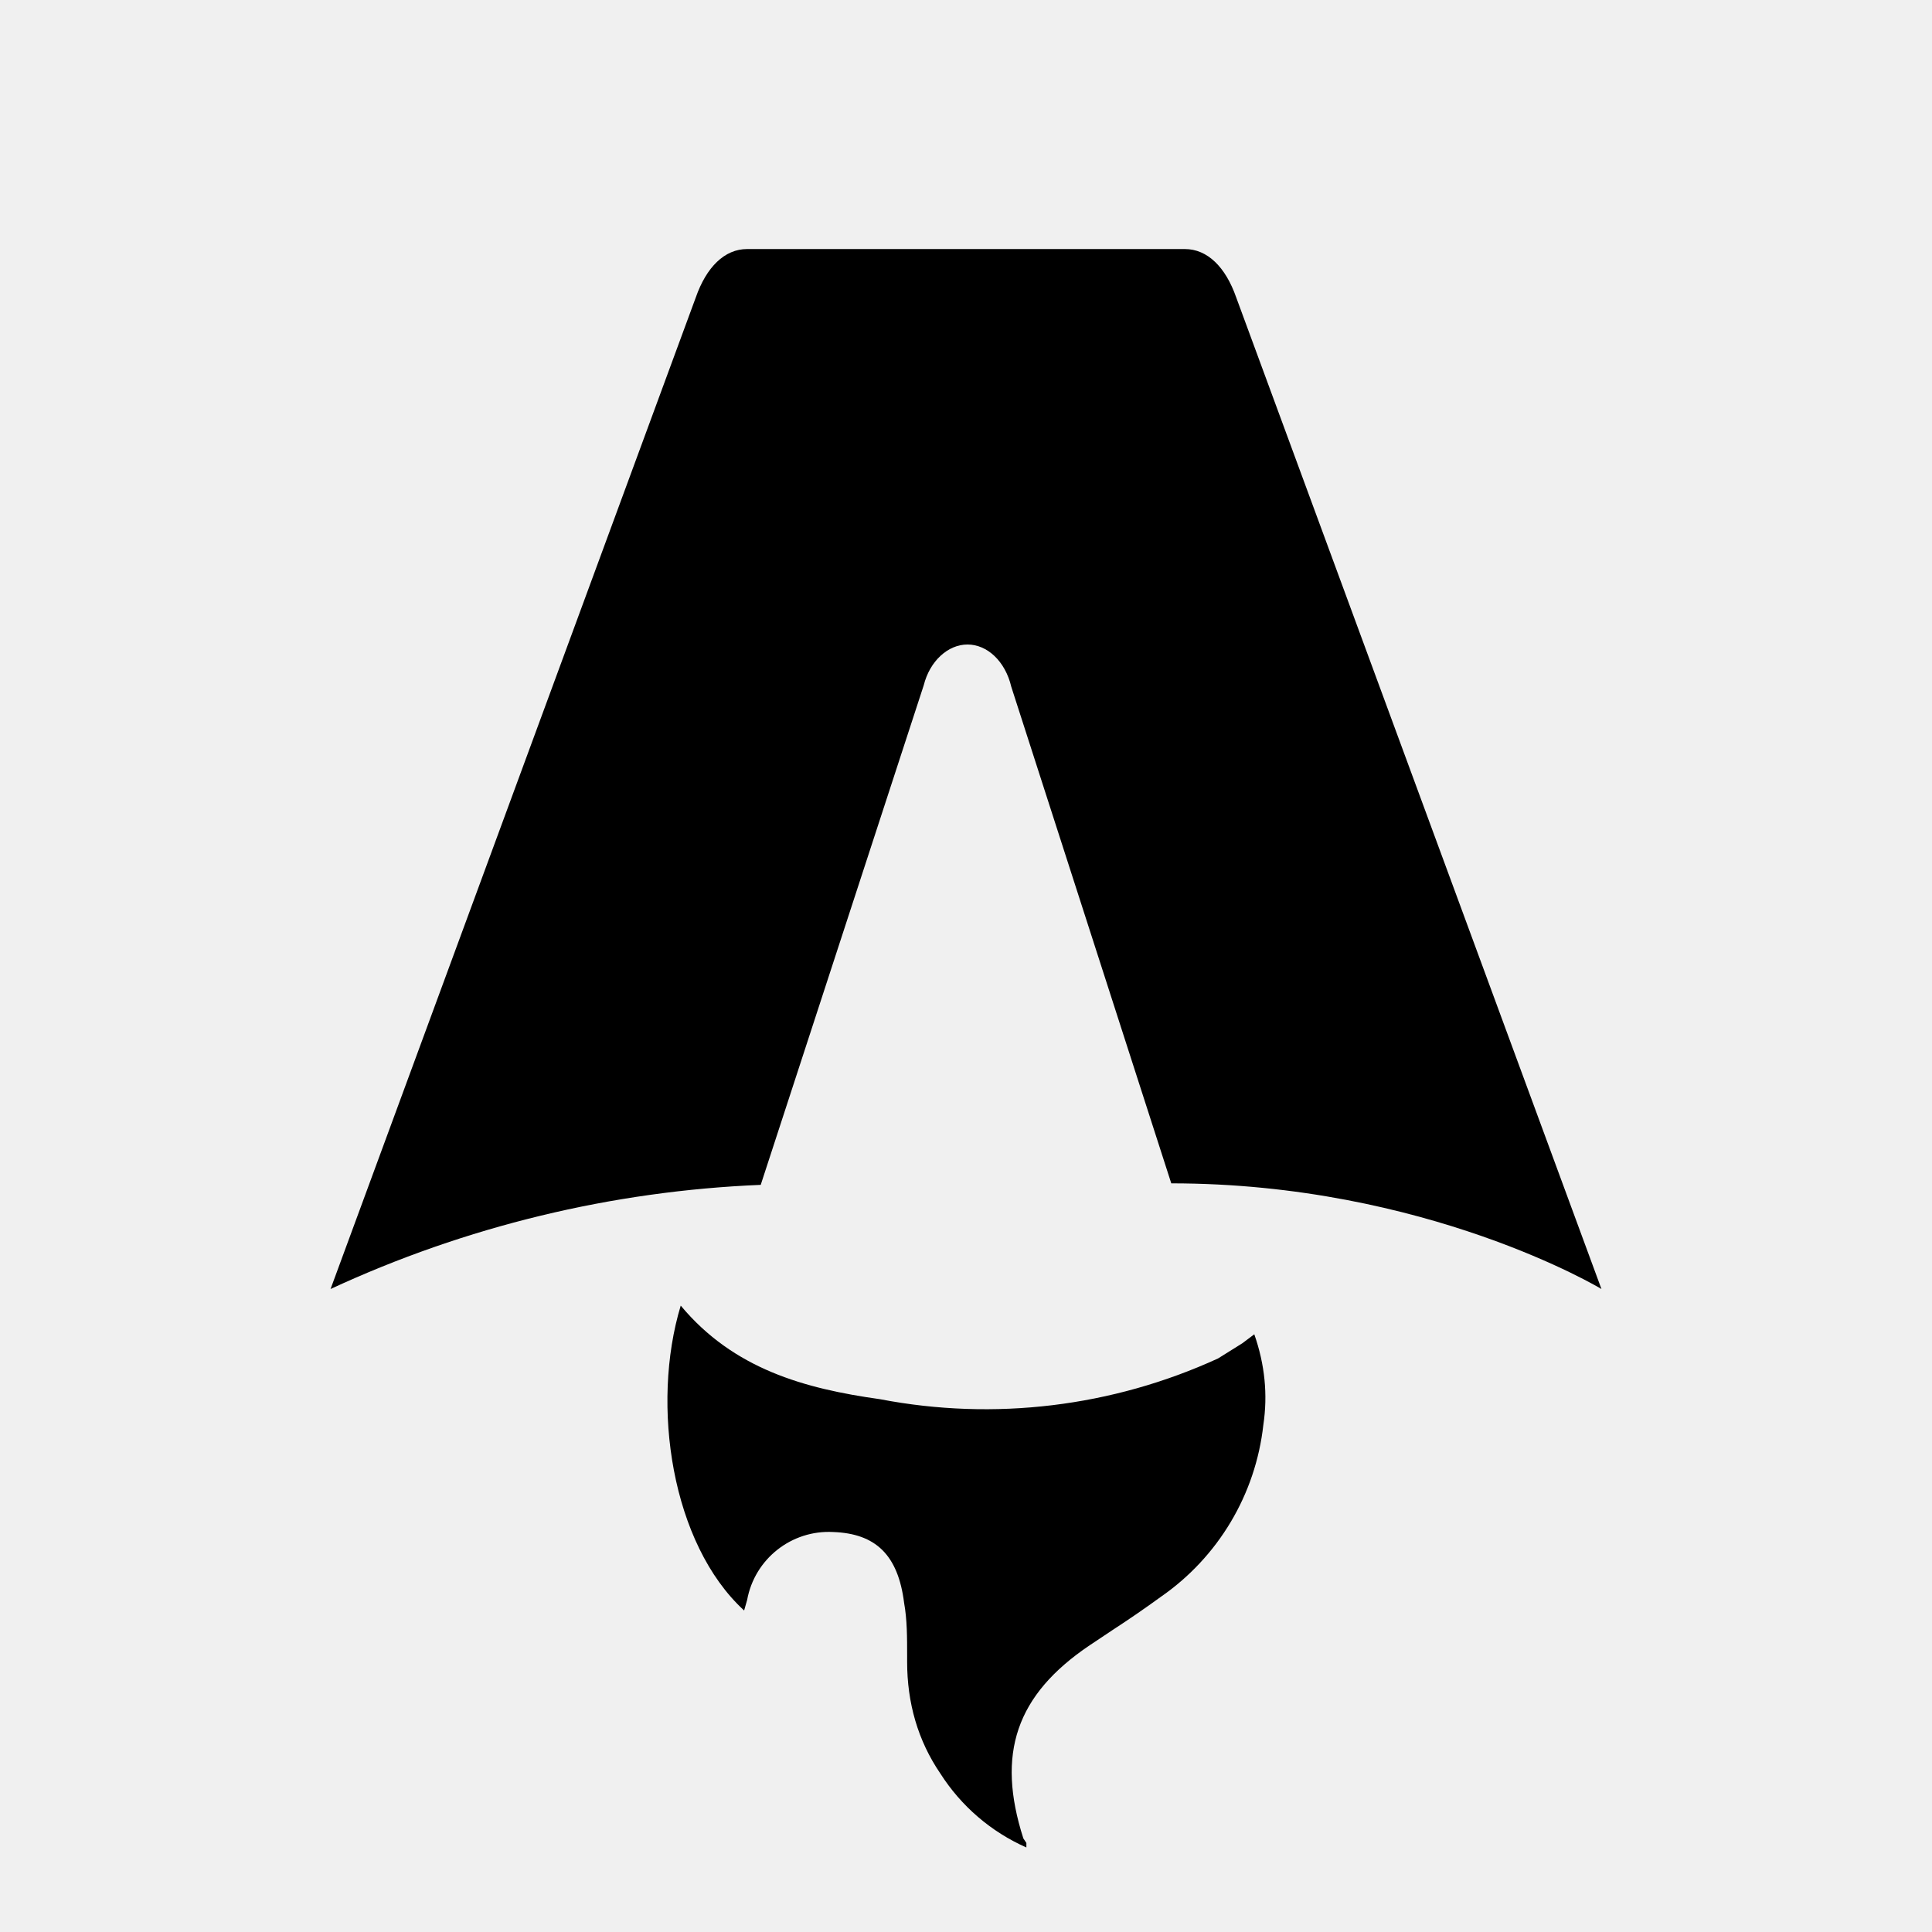
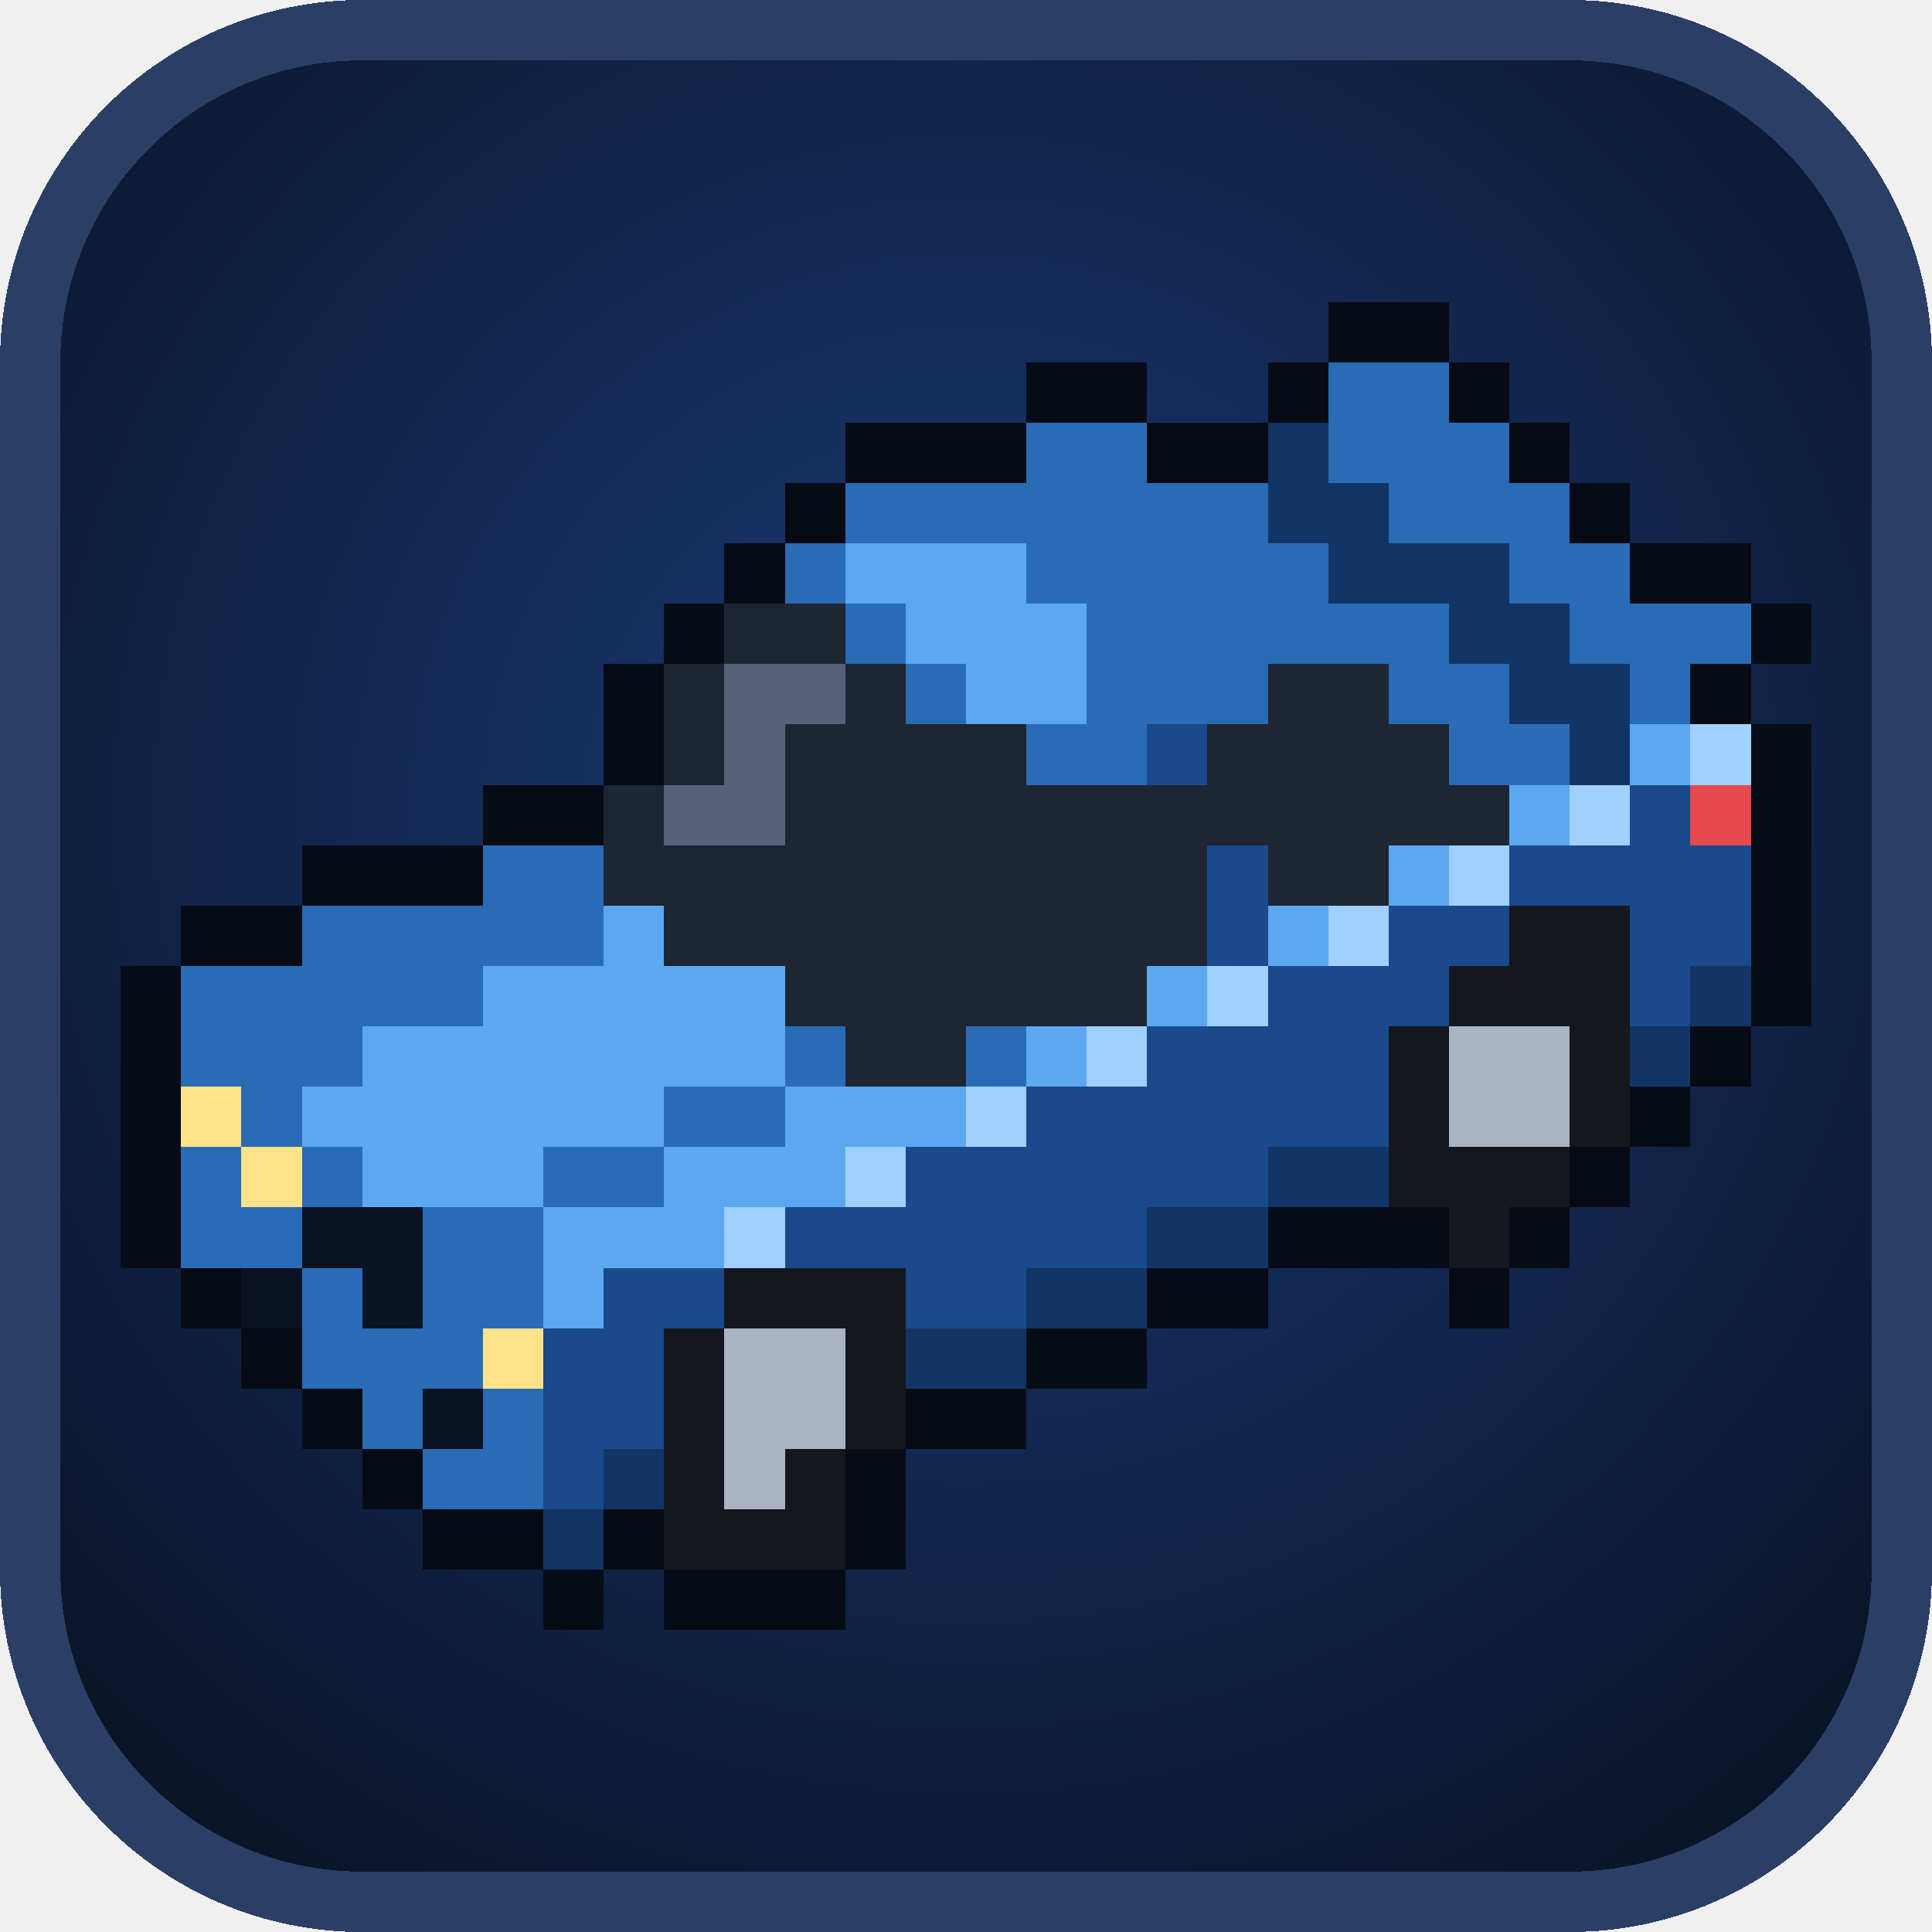
- <svg xmlns="http://www.w3.org/2000/svg" fill="none" viewBox="0 0 128 128">
-   <path d="M50.4 78.5a75.1 75.1 0 0 0-28.5 6.9l24.2-65.7c.7-2 1.9-3.2 3.4-3.2h29c1.5 0 2.7 1.2 3.4 3.2l24.2 65.7s-11.6-7-28.5-7L67 45.5c-.4-1.7-1.6-2.8-2.9-2.8-1.3 0-2.5 1.1-2.9 2.7L50.4 78.5Zm-1.1 28.2Zm-4.2-20.2c-2 6.6-.6 15.8 4.2 20.2a17.5 17.5 0 0 1 .2-.7 5.5 5.5 0 0 1 5.7-4.5c2.8.1 4.3 1.5 4.7 4.7.2 1.1.2 2.3.2 3.5v.4c0 2.7.7 5.2 2.2 7.4a13 13 0 0 0 5.7 4.9v-.3l-.2-.3c-1.8-5.6-.5-9.5 4.4-12.8l1.5-1a73 73 0 0 0 3.2-2.2 16 16 0 0 0 6.8-11.4c.3-2 .1-4-.6-6l-.8.6-1.6 1a37 37 0 0 1-22.4 2.7c-5-.7-9.7-2-13.2-6.2Z" />
-   <style>
-         path { fill: #000; }
-         @media (prefers-color-scheme: dark) {
-             path { fill: #FFF; }
-         }
-     </style>
+ <svg xmlns="http://www.w3.org/2000/svg" viewBox="0 0 32 32" shape-rendering="crispEdges">
+   <defs>
+     <radialGradient id="glow" cx="50%" cy="42%" r="65%">
+       <stop offset="0" stop-color="#1B3A78" />
+       <stop offset="1" stop-color="#0A1428" />
+     </radialGradient>
+   </defs>
+   <rect width="32" height="32" rx="6" fill="url(#glow)" />
+   <rect x="0.5" y="0.5" width="31" height="31" rx="5.5" fill="none" stroke="#2B3F66" stroke-width="1" />
+   <rect x="22" y="5" width="2" height="1" fill="#070B16" />
+   <rect x="17" y="6" width="2" height="1" fill="#070B16" />
+   <rect x="21" y="6" width="1" height="1" fill="#070B16" />
+   <rect x="22" y="6" width="2" height="1" fill="#2A6BB5" />
+   <rect x="24" y="6" width="1" height="1" fill="#070B16" />
+   <rect x="14" y="7" width="3" height="1" fill="#070B16" />
+   <rect x="17" y="7" width="2" height="1" fill="#2A6BB5" />
+   <rect x="19" y="7" width="2" height="1" fill="#070B16" />
+   <rect x="21" y="7" width="1" height="1" fill="#123566" />
+   <rect x="22" y="7" width="3" height="1" fill="#2A6BB5" />
+   <rect x="25" y="7" width="1" height="1" fill="#070B16" />
+   <rect x="13" y="8" width="1" height="1" fill="#070B16" />
+   <rect x="14" y="8" width="7" height="1" fill="#2A6BB5" />
+   <rect x="21" y="8" width="2" height="1" fill="#123566" />
+   <rect x="23" y="8" width="3" height="1" fill="#2A6BB5" />
+   <rect x="26" y="8" width="1" height="1" fill="#070B16" />
+   <rect x="12" y="9" width="1" height="1" fill="#070B16" />
+   <rect x="13" y="9" width="1" height="1" fill="#2A6BB5" />
+   <rect x="14" y="9" width="3" height="1" fill="#5CA8F0" />
+   <rect x="17" y="9" width="5" height="1" fill="#2A6BB5" />
+   <rect x="22" y="9" width="3" height="1" fill="#123566" />
+   <rect x="25" y="9" width="2" height="1" fill="#2A6BB5" />
+   <rect x="27" y="9" width="2" height="1" fill="#070B16" />
+   <rect x="11" y="10" width="1" height="1" fill="#070B16" />
+   <rect x="12" y="10" width="2" height="1" fill="#1E2533" />
+   <rect x="14" y="10" width="1" height="1" fill="#2A6BB5" />
+   <rect x="15" y="10" width="3" height="1" fill="#5CA8F0" />
+   <rect x="18" y="10" width="6" height="1" fill="#2A6BB5" />
+   <rect x="24" y="10" width="2" height="1" fill="#123566" />
+   <rect x="26" y="10" width="3" height="1" fill="#2A6BB5" />
+   <rect x="29" y="10" width="1" height="1" fill="#070B16" />
+   <rect x="10" y="11" width="1" height="1" fill="#070B16" />
+   <rect x="11" y="11" width="1" height="1" fill="#1E2533" />
+   <rect x="12" y="11" width="2" height="1" fill="#56627A" />
+   <rect x="14" y="11" width="1" height="1" fill="#1E2533" />
+   <rect x="15" y="11" width="1" height="1" fill="#2A6BB5" />
+   <rect x="16" y="11" width="2" height="1" fill="#5CA8F0" />
+   <rect x="18" y="11" width="3" height="1" fill="#2A6BB5" />
+   <rect x="21" y="11" width="2" height="1" fill="#1E2533" />
+   <rect x="23" y="11" width="2" height="1" fill="#2A6BB5" />
+   <rect x="25" y="11" width="2" height="1" fill="#123566" />
+   <rect x="27" y="11" width="1" height="1" fill="#2A6BB5" />
+   <rect x="28" y="11" width="1" height="1" fill="#070B16" />
+   <rect x="10" y="12" width="1" height="1" fill="#070B16" />
+   <rect x="11" y="12" width="1" height="1" fill="#1E2533" />
+   <rect x="12" y="12" width="1" height="1" fill="#56627A" />
+   <rect x="13" y="12" width="4" height="1" fill="#1E2533" />
+   <rect x="17" y="12" width="2" height="1" fill="#2A6BB5" />
+   <rect x="19" y="12" width="1" height="1" fill="#1A4A8C" />
+   <rect x="20" y="12" width="4" height="1" fill="#1E2533" />
+   <rect x="24" y="12" width="2" height="1" fill="#2A6BB5" />
+   <rect x="26" y="12" width="1" height="1" fill="#123566" />
+   <rect x="27" y="12" width="1" height="1" fill="#5CA8F0" />
+   <rect x="28" y="12" width="1" height="1" fill="#9FD0FF" />
+   <rect x="29" y="12" width="1" height="1" fill="#070B16" />
+   <rect x="8" y="13" width="2" height="1" fill="#070B16" />
+   <rect x="10" y="13" width="1" height="1" fill="#1E2533" />
+   <rect x="11" y="13" width="2" height="1" fill="#56627A" />
+   <rect x="13" y="13" width="12" height="1" fill="#1E2533" />
+   <rect x="25" y="13" width="1" height="1" fill="#5CA8F0" />
+   <rect x="26" y="13" width="1" height="1" fill="#9FD0FF" />
+   <rect x="27" y="13" width="1" height="1" fill="#1A4A8C" />
+   <rect x="28" y="13" width="1" height="1" fill="#E5484D" />
+   <rect x="29" y="13" width="1" height="1" fill="#070B16" />
+   <rect x="5" y="14" width="3" height="1" fill="#070B16" />
+   <rect x="8" y="14" width="2" height="1" fill="#2A6BB5" />
+   <rect x="10" y="14" width="10" height="1" fill="#1E2533" />
+   <rect x="20" y="14" width="1" height="1" fill="#1A4A8C" />
+   <rect x="21" y="14" width="2" height="1" fill="#1E2533" />
+   <rect x="23" y="14" width="1" height="1" fill="#5CA8F0" />
+   <rect x="24" y="14" width="1" height="1" fill="#9FD0FF" />
+   <rect x="25" y="14" width="4" height="1" fill="#1A4A8C" />
+   <rect x="29" y="14" width="1" height="1" fill="#070B16" />
+   <rect x="3" y="15" width="2" height="1" fill="#070B16" />
+   <rect x="5" y="15" width="5" height="1" fill="#2A6BB5" />
+   <rect x="10" y="15" width="1" height="1" fill="#5CA8F0" />
+   <rect x="11" y="15" width="9" height="1" fill="#1E2533" />
+   <rect x="20" y="15" width="1" height="1" fill="#1A4A8C" />
+   <rect x="21" y="15" width="1" height="1" fill="#5CA8F0" />
+   <rect x="22" y="15" width="1" height="1" fill="#9FD0FF" />
+   <rect x="23" y="15" width="2" height="1" fill="#1A4A8C" />
+   <rect x="25" y="15" width="2" height="1" fill="#14171E" />
+   <rect x="27" y="15" width="2" height="1" fill="#1A4A8C" />
+   <rect x="29" y="15" width="1" height="1" fill="#070B16" />
+   <rect x="2" y="16" width="1" height="1" fill="#070B16" />
+   <rect x="3" y="16" width="5" height="1" fill="#2A6BB5" />
+   <rect x="8" y="16" width="5" height="1" fill="#5CA8F0" />
+   <rect x="13" y="16" width="6" height="1" fill="#1E2533" />
+   <rect x="19" y="16" width="1" height="1" fill="#5CA8F0" />
+   <rect x="20" y="16" width="1" height="1" fill="#9FD0FF" />
+   <rect x="21" y="16" width="3" height="1" fill="#1A4A8C" />
+   <rect x="24" y="16" width="3" height="1" fill="#14171E" />
+   <rect x="27" y="16" width="1" height="1" fill="#1A4A8C" />
+   <rect x="28" y="16" width="1" height="1" fill="#123566" />
+   <rect x="29" y="16" width="1" height="1" fill="#070B16" />
+   <rect x="2" y="17" width="1" height="1" fill="#070B16" />
+   <rect x="3" y="17" width="3" height="1" fill="#2A6BB5" />
+   <rect x="6" y="17" width="7" height="1" fill="#5CA8F0" />
+   <rect x="13" y="17" width="1" height="1" fill="#2A6BB5" />
+   <rect x="14" y="17" width="2" height="1" fill="#1E2533" />
+   <rect x="16" y="17" width="1" height="1" fill="#2A6BB5" />
+   <rect x="17" y="17" width="1" height="1" fill="#5CA8F0" />
+   <rect x="18" y="17" width="1" height="1" fill="#9FD0FF" />
+   <rect x="19" y="17" width="4" height="1" fill="#1A4A8C" />
+   <rect x="23" y="17" width="1" height="1" fill="#14171E" />
+   <rect x="24" y="17" width="2" height="1" fill="#A9B3C4" />
+   <rect x="26" y="17" width="1" height="1" fill="#14171E" />
+   <rect x="27" y="17" width="1" height="1" fill="#123566" />
+   <rect x="28" y="17" width="1" height="1" fill="#070B16" />
+   <rect x="2" y="18" width="1" height="1" fill="#070B16" />
+   <rect x="3" y="18" width="1" height="1" fill="#FFE38A" />
+   <rect x="4" y="18" width="1" height="1" fill="#2A6BB5" />
+   <rect x="5" y="18" width="6" height="1" fill="#5CA8F0" />
+   <rect x="11" y="18" width="2" height="1" fill="#2A6BB5" />
+   <rect x="13" y="18" width="3" height="1" fill="#5CA8F0" />
+   <rect x="16" y="18" width="1" height="1" fill="#9FD0FF" />
+   <rect x="17" y="18" width="6" height="1" fill="#1A4A8C" />
+   <rect x="23" y="18" width="1" height="1" fill="#14171E" />
+   <rect x="24" y="18" width="2" height="1" fill="#A9B3C4" />
+   <rect x="26" y="18" width="1" height="1" fill="#14171E" />
+   <rect x="27" y="18" width="1" height="1" fill="#070B16" />
+   <rect x="2" y="19" width="1" height="1" fill="#070B16" />
+   <rect x="3" y="19" width="1" height="1" fill="#2A6BB5" />
+   <rect x="4" y="19" width="1" height="1" fill="#FFE38A" />
+   <rect x="5" y="19" width="1" height="1" fill="#2A6BB5" />
+   <rect x="6" y="19" width="3" height="1" fill="#5CA8F0" />
+   <rect x="9" y="19" width="2" height="1" fill="#2A6BB5" />
+   <rect x="11" y="19" width="3" height="1" fill="#5CA8F0" />
+   <rect x="14" y="19" width="1" height="1" fill="#9FD0FF" />
+   <rect x="15" y="19" width="6" height="1" fill="#1A4A8C" />
+   <rect x="21" y="19" width="2" height="1" fill="#123566" />
+   <rect x="23" y="19" width="3" height="1" fill="#14171E" />
+   <rect x="26" y="19" width="1" height="1" fill="#070B16" />
+   <rect x="2" y="20" width="1" height="1" fill="#070B16" />
+   <rect x="3" y="20" width="2" height="1" fill="#2A6BB5" />
+   <rect x="5" y="20" width="2" height="1" fill="#0B1222" />
+   <rect x="7" y="20" width="2" height="1" fill="#2A6BB5" />
+   <rect x="9" y="20" width="3" height="1" fill="#5CA8F0" />
+   <rect x="12" y="20" width="1" height="1" fill="#9FD0FF" />
+   <rect x="13" y="20" width="6" height="1" fill="#1A4A8C" />
+   <rect x="19" y="20" width="2" height="1" fill="#123566" />
+   <rect x="21" y="20" width="3" height="1" fill="#070B16" />
+   <rect x="24" y="20" width="1" height="1" fill="#14171E" />
+   <rect x="25" y="20" width="1" height="1" fill="#070B16" />
+   <rect x="3" y="21" width="1" height="1" fill="#070B16" />
+   <rect x="4" y="21" width="1" height="1" fill="#0B1222" />
+   <rect x="5" y="21" width="1" height="1" fill="#2A6BB5" />
+   <rect x="6" y="21" width="1" height="1" fill="#0B1222" />
+   <rect x="7" y="21" width="2" height="1" fill="#2A6BB5" />
+   <rect x="9" y="21" width="1" height="1" fill="#5CA8F0" />
+   <rect x="10" y="21" width="2" height="1" fill="#1A4A8C" />
+   <rect x="12" y="21" width="3" height="1" fill="#14171E" />
+   <rect x="15" y="21" width="2" height="1" fill="#1A4A8C" />
+   <rect x="17" y="21" width="2" height="1" fill="#123566" />
+   <rect x="19" y="21" width="2" height="1" fill="#070B16" />
+   <rect x="24" y="21" width="1" height="1" fill="#070B16" />
+   <rect x="4" y="22" width="1" height="1" fill="#070B16" />
+   <rect x="5" y="22" width="3" height="1" fill="#2A6BB5" />
+   <rect x="8" y="22" width="1" height="1" fill="#FFE38A" />
+   <rect x="9" y="22" width="2" height="1" fill="#1A4A8C" />
+   <rect x="11" y="22" width="1" height="1" fill="#14171E" />
+   <rect x="12" y="22" width="2" height="1" fill="#A9B3C4" />
+   <rect x="14" y="22" width="1" height="1" fill="#14171E" />
+   <rect x="15" y="22" width="2" height="1" fill="#123566" />
+   <rect x="17" y="22" width="2" height="1" fill="#070B16" />
+   <rect x="5" y="23" width="1" height="1" fill="#070B16" />
+   <rect x="6" y="23" width="1" height="1" fill="#2A6BB5" />
+   <rect x="7" y="23" width="1" height="1" fill="#0B1222" />
+   <rect x="8" y="23" width="1" height="1" fill="#2A6BB5" />
+   <rect x="9" y="23" width="2" height="1" fill="#1A4A8C" />
+   <rect x="11" y="23" width="1" height="1" fill="#14171E" />
+   <rect x="12" y="23" width="2" height="1" fill="#A9B3C4" />
+   <rect x="14" y="23" width="1" height="1" fill="#14171E" />
+   <rect x="15" y="23" width="2" height="1" fill="#070B16" />
+   <rect x="6" y="24" width="1" height="1" fill="#070B16" />
+   <rect x="7" y="24" width="2" height="1" fill="#2A6BB5" />
+   <rect x="9" y="24" width="1" height="1" fill="#1A4A8C" />
+   <rect x="10" y="24" width="1" height="1" fill="#123566" />
+   <rect x="11" y="24" width="1" height="1" fill="#14171E" />
+   <rect x="12" y="24" width="1" height="1" fill="#A9B3C4" />
+   <rect x="13" y="24" width="1" height="1" fill="#14171E" />
+   <rect x="14" y="24" width="1" height="1" fill="#070B16" />
+   <rect x="7" y="25" width="2" height="1" fill="#070B16" />
+   <rect x="9" y="25" width="1" height="1" fill="#123566" />
+   <rect x="10" y="25" width="1" height="1" fill="#070B16" />
+   <rect x="11" y="25" width="3" height="1" fill="#14171E" />
+   <rect x="14" y="25" width="1" height="1" fill="#070B16" />
+   <rect x="9" y="26" width="1" height="1" fill="#070B16" />
+   <rect x="11" y="26" width="3" height="1" fill="#070B16" />
</svg>
